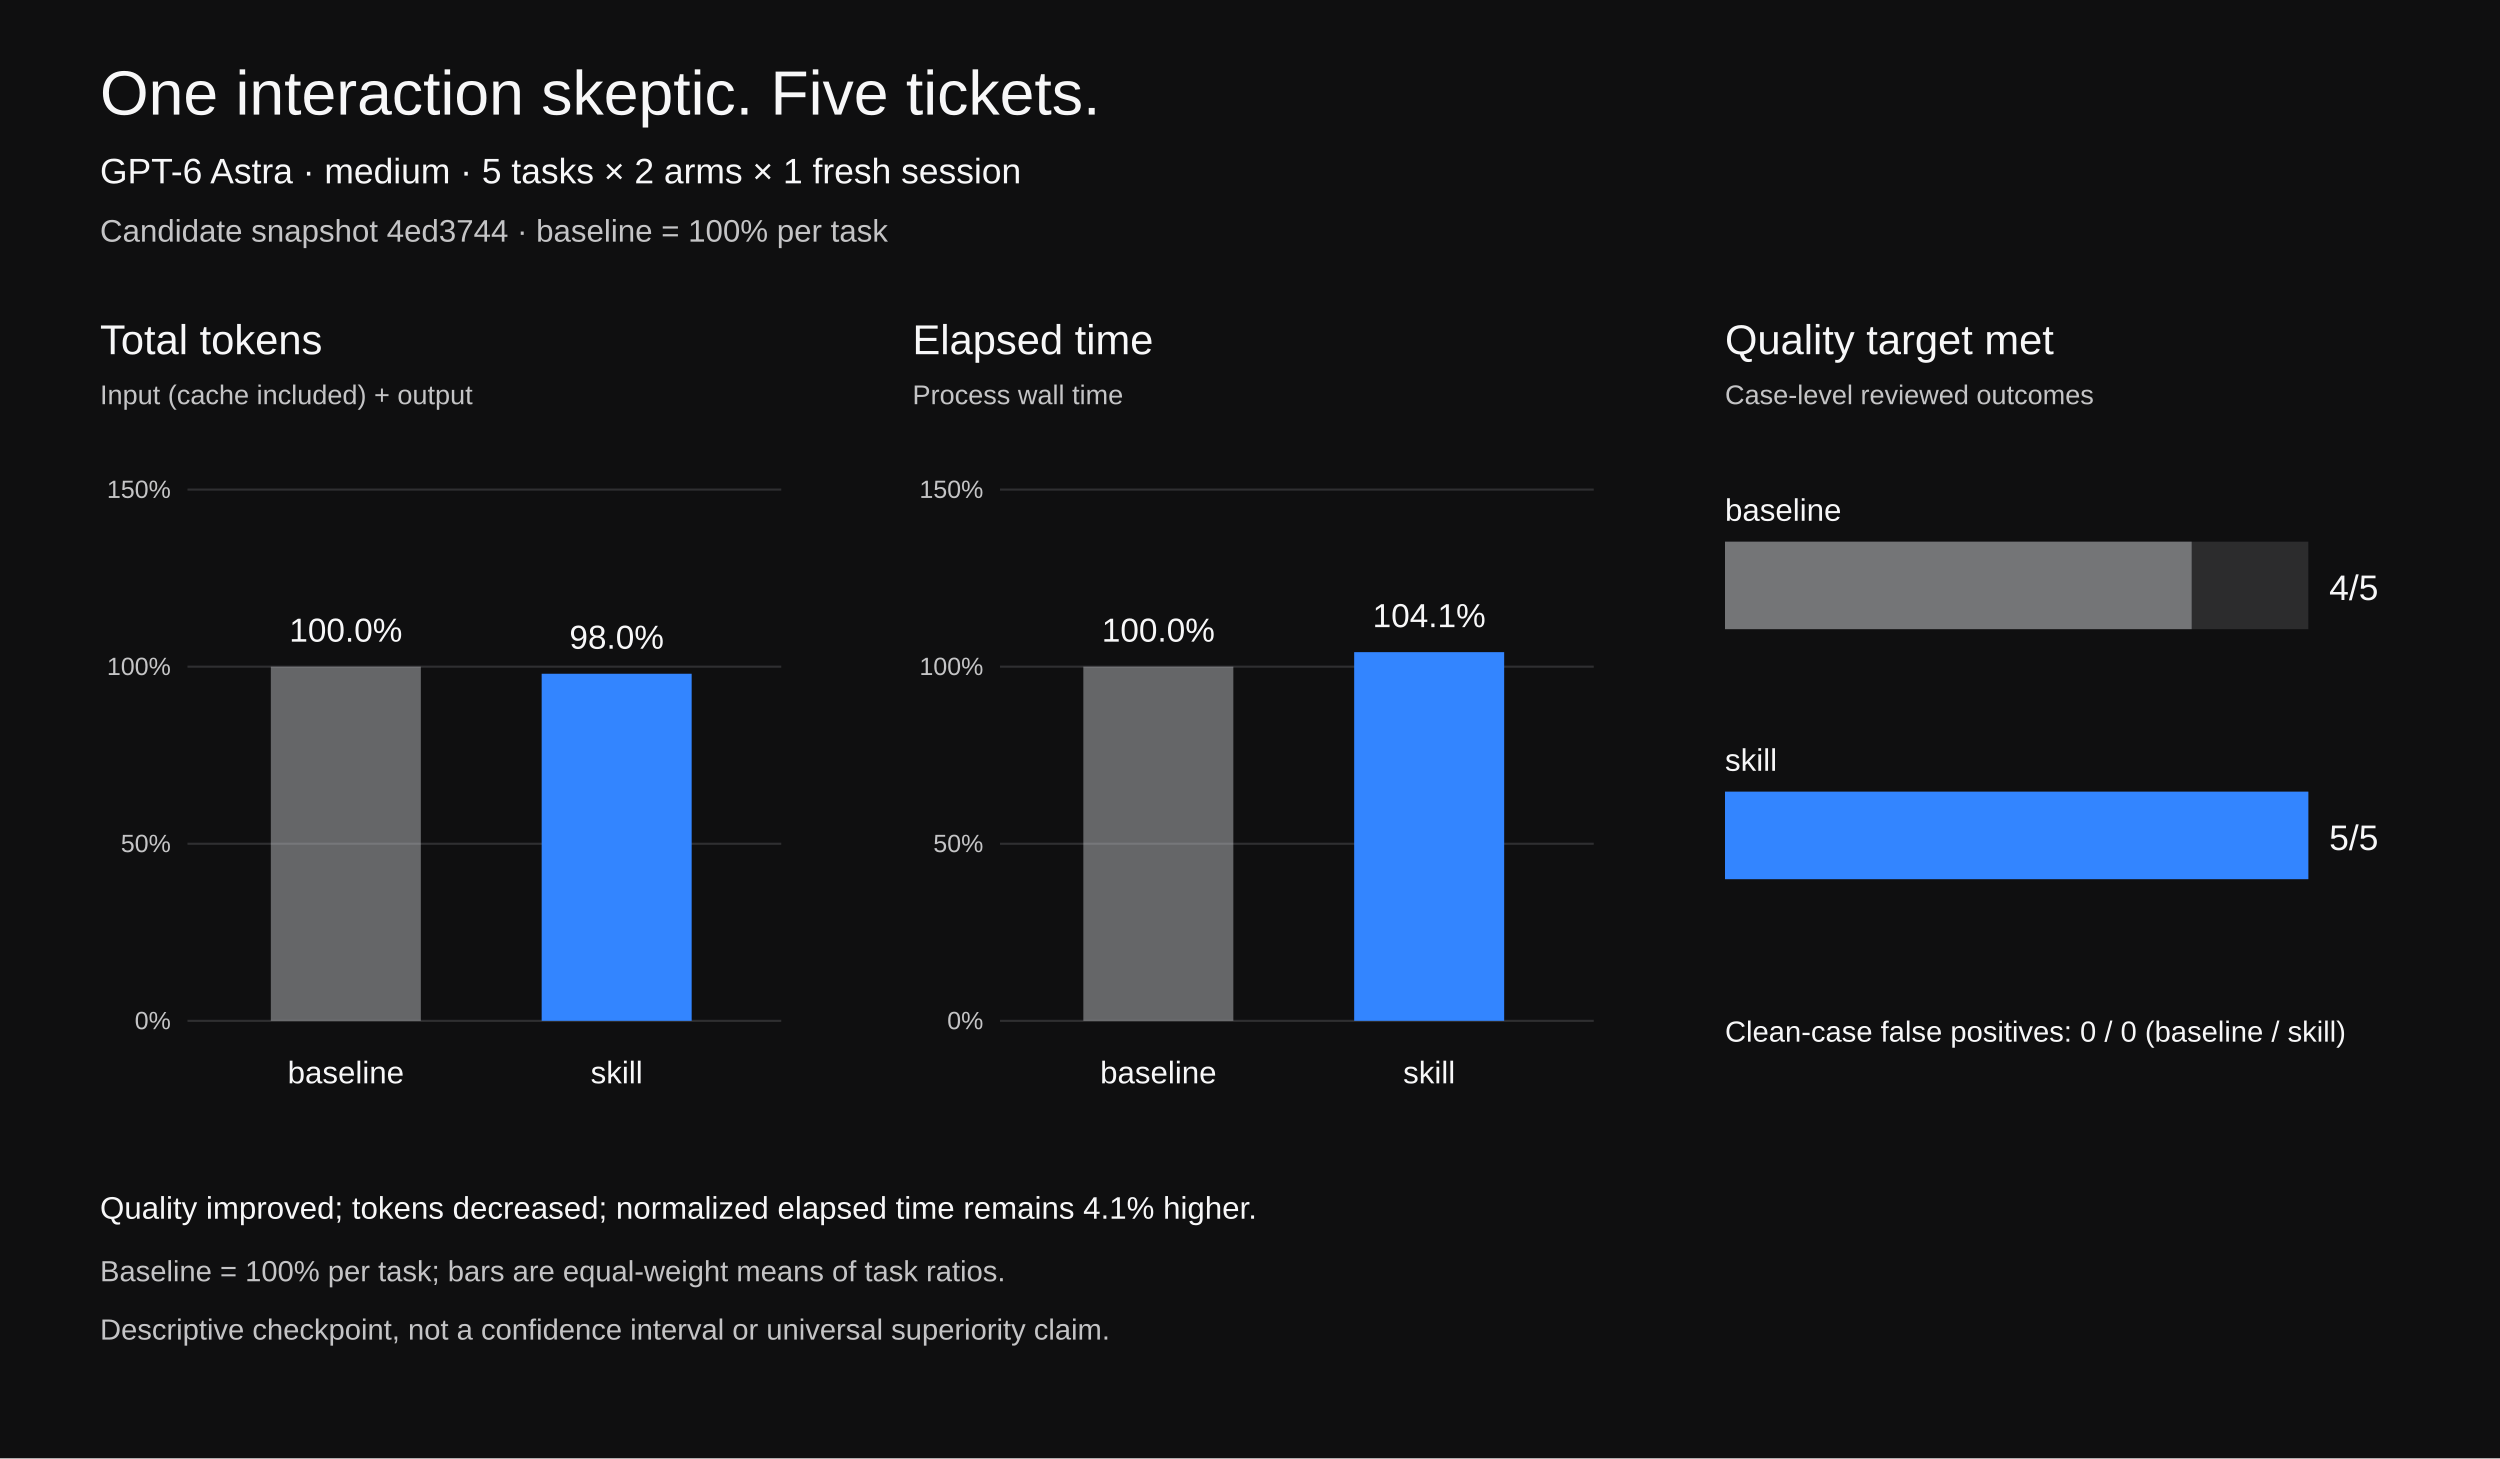
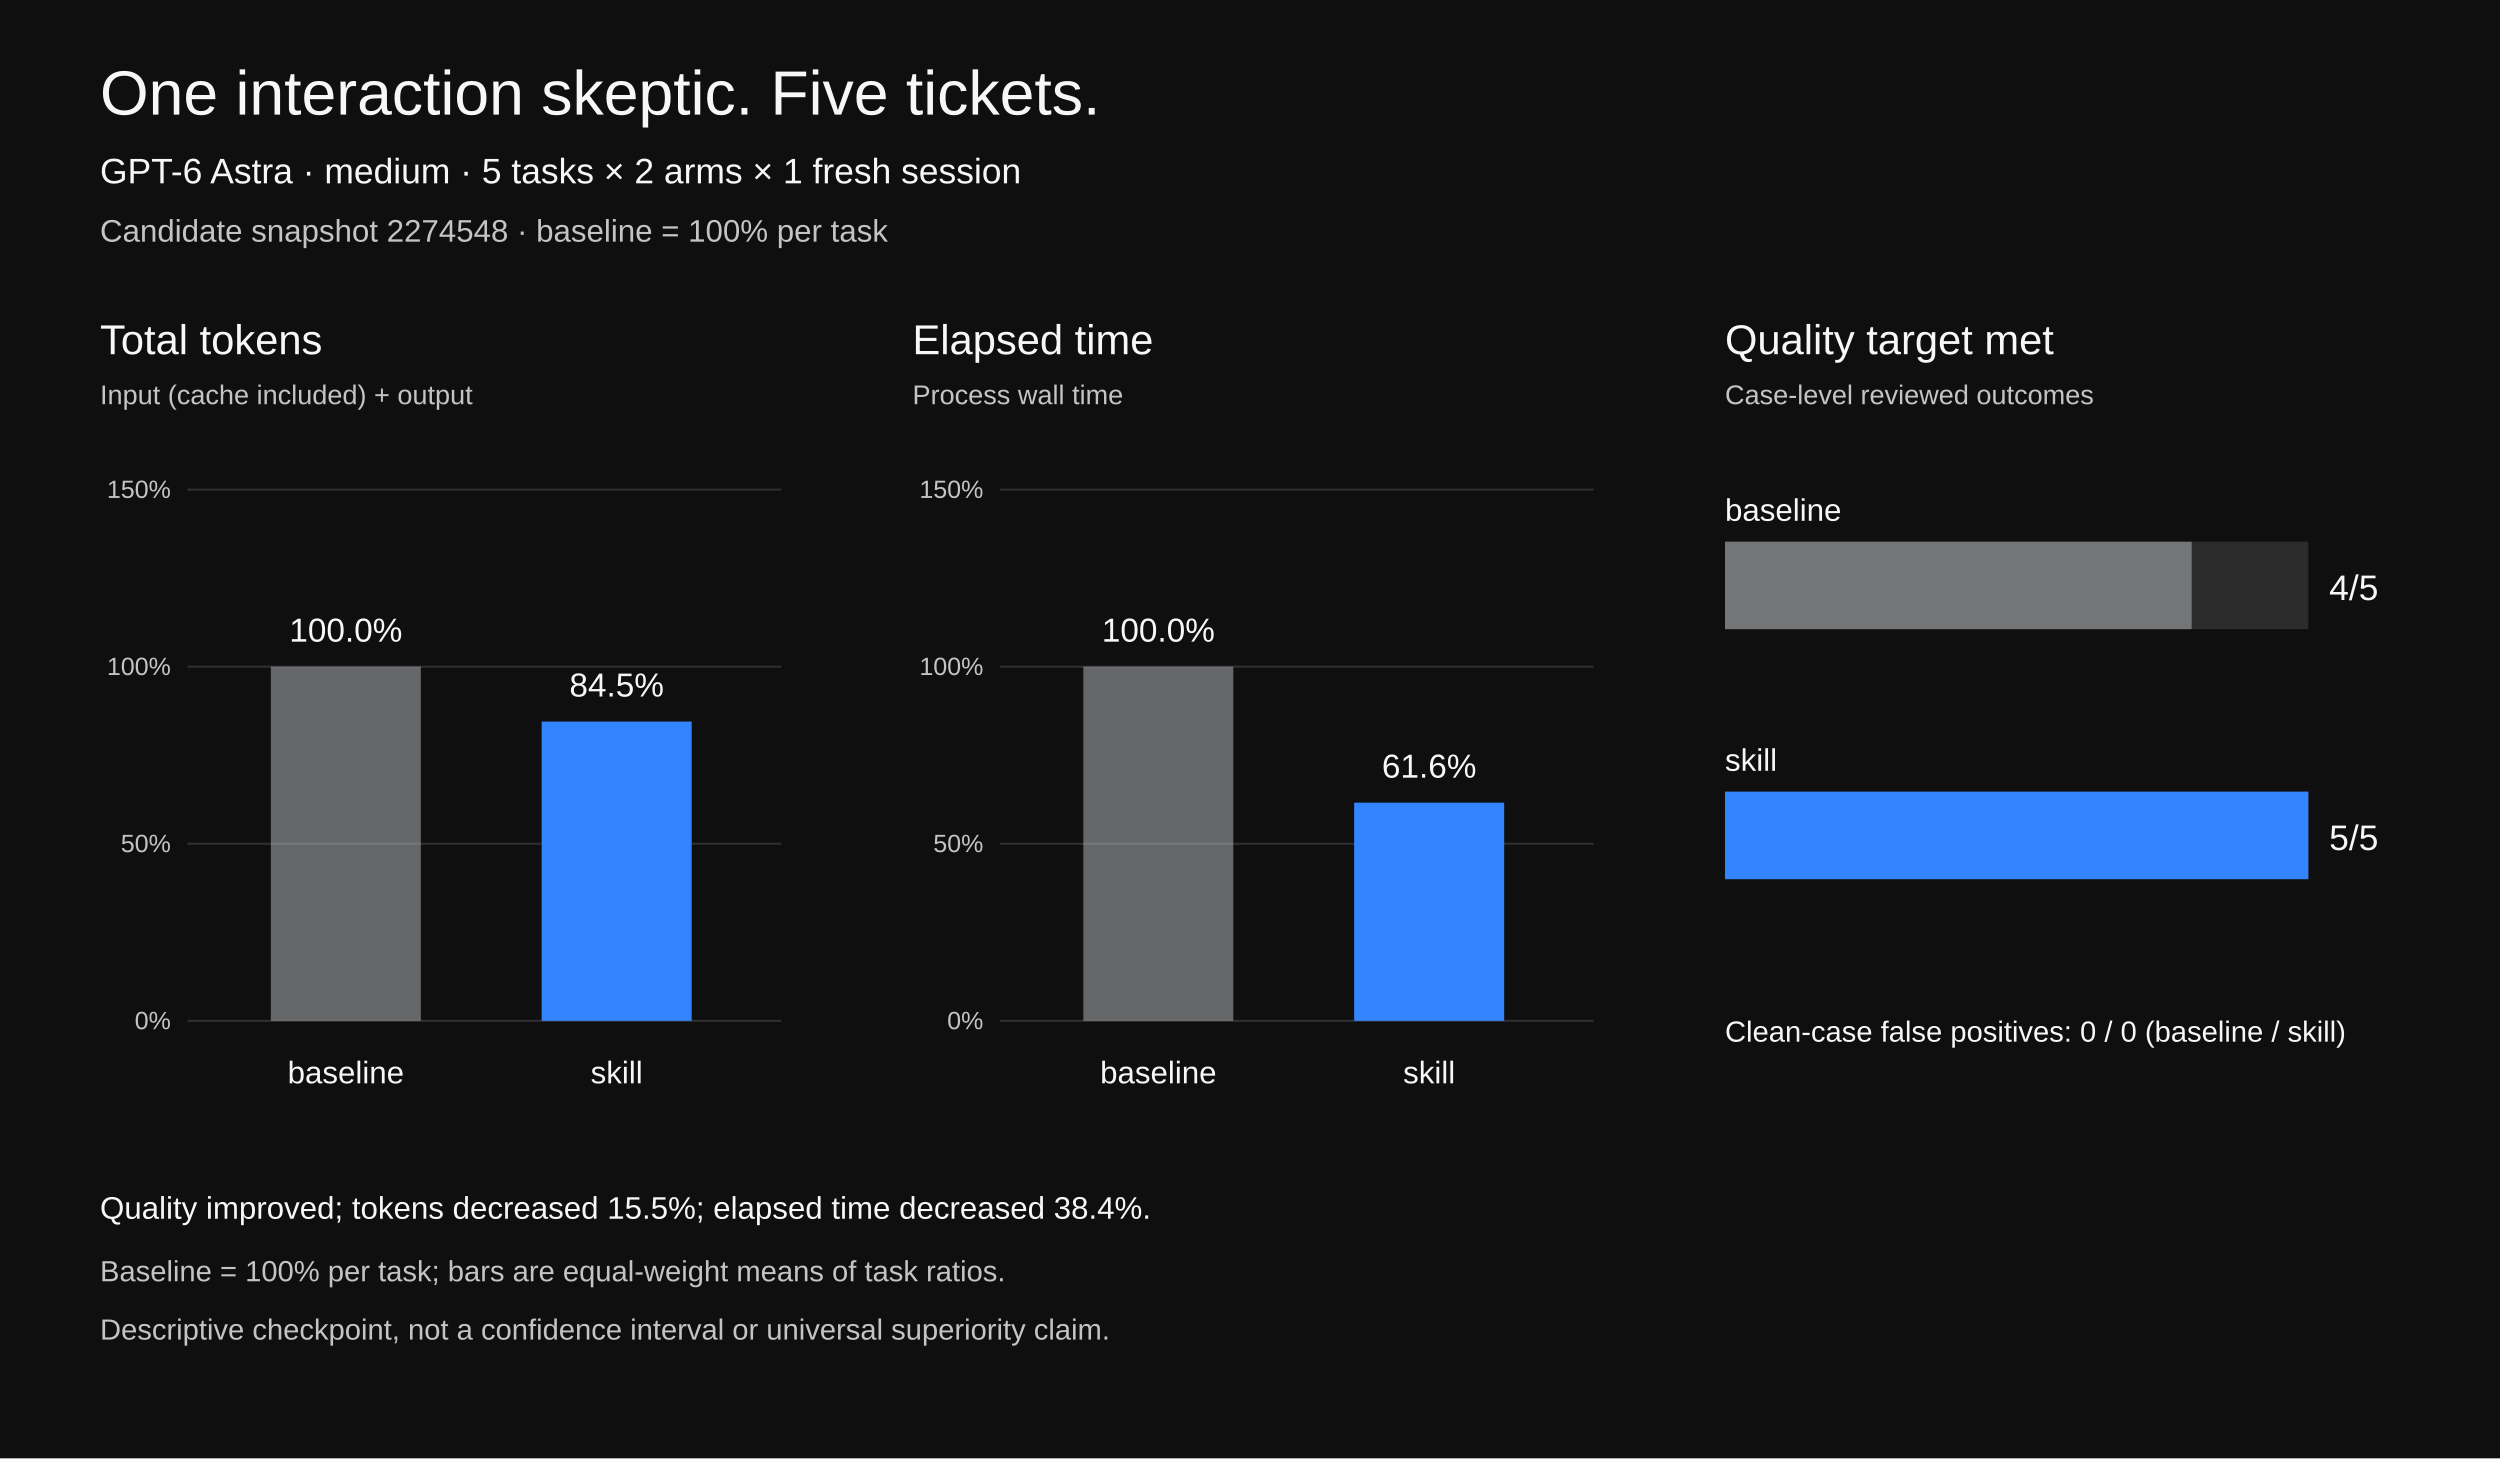
<svg xmlns="http://www.w3.org/2000/svg" width="1200" height="700" viewBox="0 0 1200 700" role="img" aria-labelledby="title desc">
  <rect width="1200" height="700" fill="#0F0F10" />
  <g font-family="Arial, sans-serif" fill="#F7F7F8">
    <text x="48" y="55" font-size="30" text-anchor="start" opacity="1">One interaction skeptic. Five tickets.</text>
    <text x="48" y="88" font-size="17" text-anchor="start" opacity="1">GPT-6 Astra · medium · 5 tasks × 2 arms × 1 fresh session</text>
-     <text x="48" y="116" font-size="15" text-anchor="start" opacity="0.78">Candidate snapshot 4ed3744 · baseline = 100% per task</text>
+     <text x="48" y="116" font-size="15" text-anchor="start" opacity="0.78">Candidate snapshot 2274548 · baseline = 100% per task</text>
    <text x="48" y="170" font-size="20" text-anchor="start" opacity="1">Total tokens</text>
    <text x="48" y="194" font-size="13" text-anchor="start" opacity="0.78">Input (cache included) + output</text>
    <path d="M90 490.0h285" stroke="#C2C4C8" stroke-opacity=".18" />
    <text x="82" y="494.0" font-size="12" text-anchor="end" opacity="0.78">0%</text>
    <path d="M90 405.0h285" stroke="#C2C4C8" stroke-opacity=".18" />
    <text x="82" y="409.0" font-size="12" text-anchor="end" opacity="0.78">50%</text>
    <path d="M90 320.0h285" stroke="#C2C4C8" stroke-opacity=".18" />
    <text x="82" y="324.0" font-size="12" text-anchor="end" opacity="0.78">100%</text>
    <path d="M90 235.0h285" stroke="#C2C4C8" stroke-opacity=".18" />
    <text x="82" y="239.0" font-size="12" text-anchor="end" opacity="0.78">150%</text>
    <rect x="130" y="320.0" width="72" height="170.0" fill="#C2C4C8" fill-opacity="0.48" />
    <text x="166" y="308.0" font-size="16" text-anchor="middle" opacity="1">100.0%</text>
    <text x="166" y="520" font-size="15" text-anchor="middle" opacity="1">baseline</text>
-     <rect x="260" y="323.4" width="72" height="166.6" fill="#3385FF" fill-opacity="1" />
-     <text x="296" y="311.4" font-size="16" text-anchor="middle" opacity="1">98.0%</text>
+     <rect x="260" y="346.35" width="72" height="143.65" fill="#3385FF" fill-opacity="1" />
+     <text x="296" y="334.35" font-size="16" text-anchor="middle" opacity="1">84.5%</text>
    <text x="296" y="520" font-size="15" text-anchor="middle" opacity="1">skill</text>
    <text x="438" y="170" font-size="20" text-anchor="start" opacity="1">Elapsed time</text>
    <text x="438" y="194" font-size="13" text-anchor="start" opacity="0.78">Process wall time</text>
    <path d="M480 490.0h285" stroke="#C2C4C8" stroke-opacity=".18" />
    <text x="472" y="494.0" font-size="12" text-anchor="end" opacity="0.78">0%</text>
    <path d="M480 405.0h285" stroke="#C2C4C8" stroke-opacity=".18" />
    <text x="472" y="409.0" font-size="12" text-anchor="end" opacity="0.78">50%</text>
    <path d="M480 320.0h285" stroke="#C2C4C8" stroke-opacity=".18" />
    <text x="472" y="324.0" font-size="12" text-anchor="end" opacity="0.78">100%</text>
    <path d="M480 235.0h285" stroke="#C2C4C8" stroke-opacity=".18" />
    <text x="472" y="239.0" font-size="12" text-anchor="end" opacity="0.78">150%</text>
    <rect x="520" y="320.0" width="72" height="170.0" fill="#C2C4C8" fill-opacity="0.48" />
    <text x="556" y="308.0" font-size="16" text-anchor="middle" opacity="1">100.0%</text>
    <text x="556" y="520" font-size="15" text-anchor="middle" opacity="1">baseline</text>
-     <rect x="650" y="313.03" width="72" height="176.97" fill="#3385FF" fill-opacity="1" />
-     <text x="686" y="301.03" font-size="16" text-anchor="middle" opacity="1">104.1%</text>
+     <rect x="650" y="385.28" width="72" height="104.72" fill="#3385FF" fill-opacity="1" />
+     <text x="686" y="373.28" font-size="16" text-anchor="middle" opacity="1">61.6%</text>
    <text x="686" y="520" font-size="15" text-anchor="middle" opacity="1">skill</text>
    <text x="828" y="170" font-size="20" text-anchor="start" opacity="1">Quality target met</text>
    <text x="828" y="194" font-size="13" text-anchor="start" opacity="0.78">Case-level reviewed outcomes</text>
    <rect x="828" y="260" width="280" height="42" fill="#C2C4C8" fill-opacity=".16" />
    <rect x="828" y="260" width="224.0" height="42" fill="#C2C4C8" fill-opacity="0.48" />
    <text x="828" y="250" font-size="15" text-anchor="start" opacity="1">baseline</text>
    <text x="1118" y="288" font-size="17" text-anchor="start" opacity="1">4/5</text>
    <rect x="828" y="380" width="280" height="42" fill="#C2C4C8" fill-opacity=".16" />
    <rect x="828" y="380" width="280.0" height="42" fill="#3385FF" fill-opacity="1" />
    <text x="828" y="370" font-size="15" text-anchor="start" opacity="1">skill</text>
    <text x="1118" y="408" font-size="17" text-anchor="start" opacity="1">5/5</text>
    <text x="828" y="500" font-size="14" text-anchor="start" opacity="1">Clean-case false positives: 0 / 0 (baseline / skill)</text>
-     <text x="48" y="585" font-size="15" text-anchor="start" opacity="1">Quality improved; tokens decreased; normalized elapsed time remains 4.1% higher.</text>
+     <text x="48" y="585" font-size="15" text-anchor="start" opacity="1">Quality improved; tokens decreased 15.5%; elapsed time decreased 38.4%.</text>
    <text x="48" y="615" font-size="14" text-anchor="start" opacity="0.78">Baseline = 100% per task; bars are equal-weight means of task ratios.</text>
    <text x="48" y="643" font-size="14" text-anchor="start" opacity="0.78">Descriptive checkpoint, not a confidence interval or universal superiority claim.</text>
  </g>
</svg>
